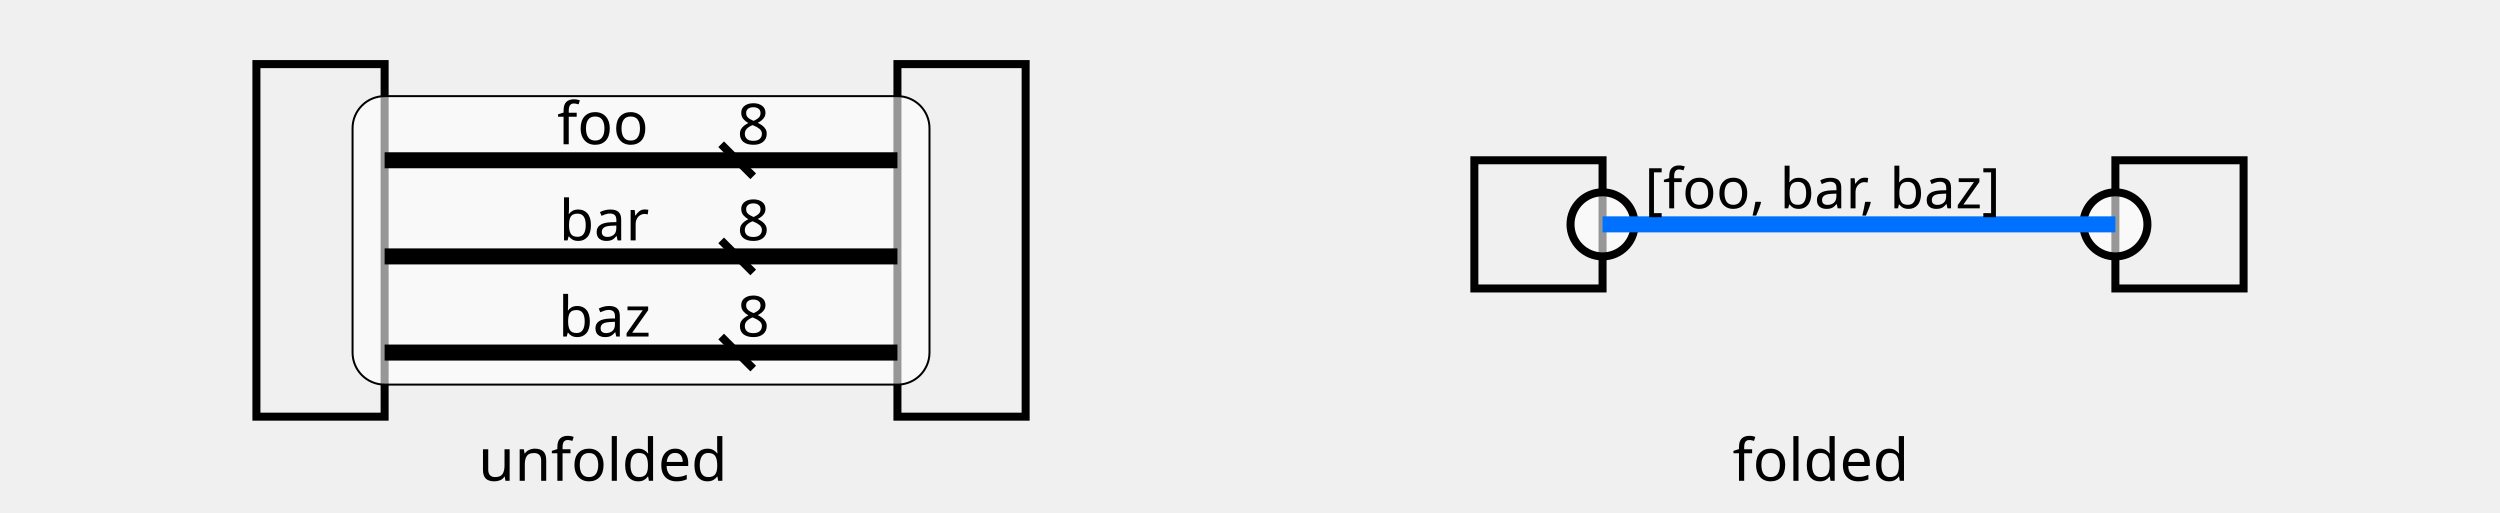
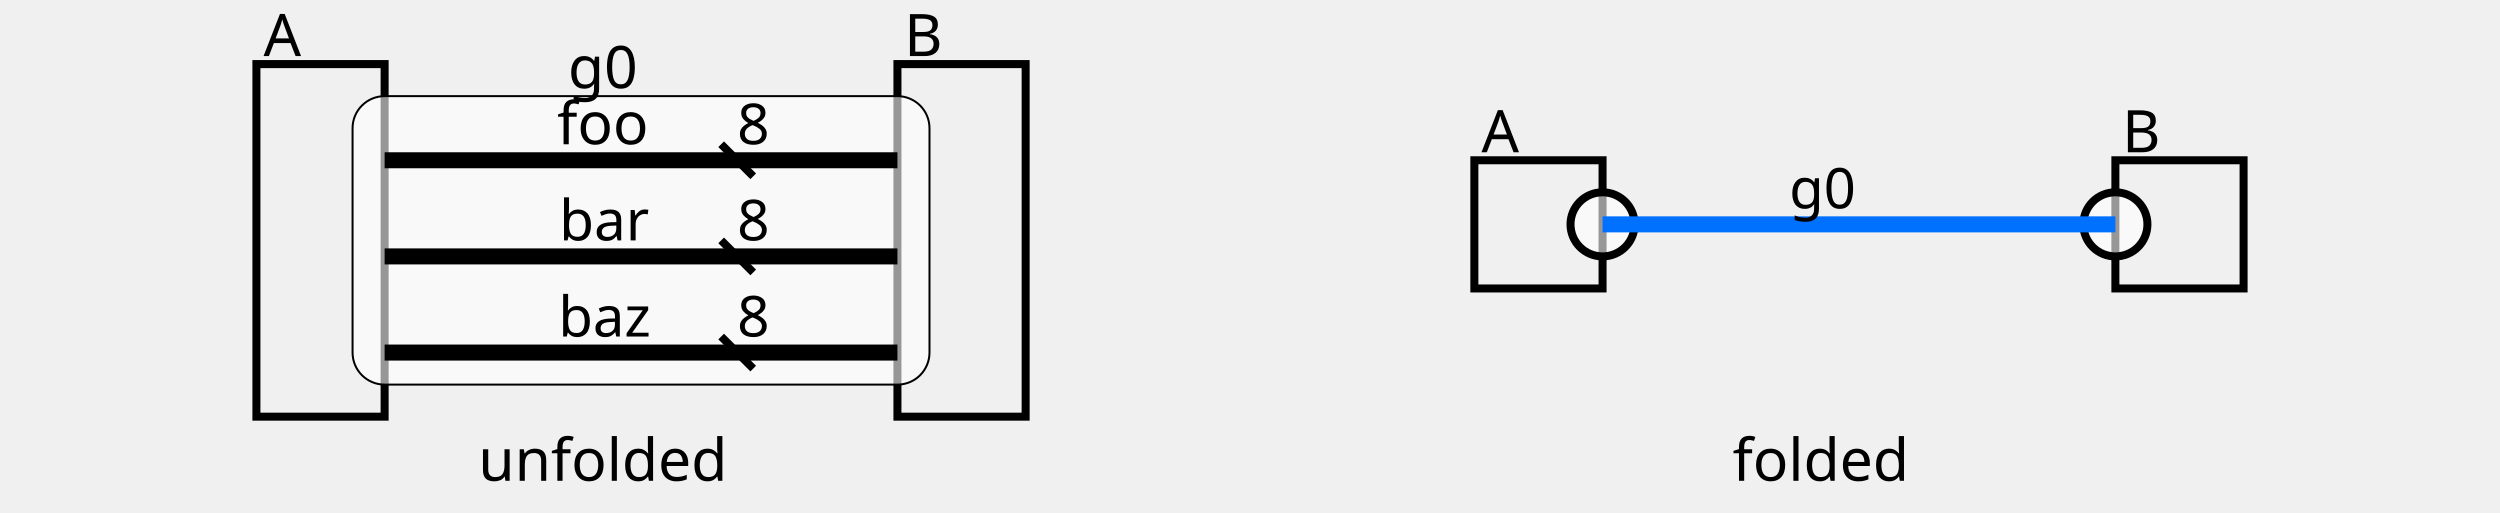
<svg xmlns="http://www.w3.org/2000/svg" width="624" height="128" viewBox="0 0 624 128" id="svg2" version="1.1">
  <defs id="defs4">
    <marker orient="auto" refY="0" refX="0" id="marker31268" style="overflow:visible">
      <path id="path31270" style="fill:#0069de;fill-opacity:1;fill-rule:evenodd;stroke:#0069de;stroke-width:0.625;stroke-linejoin:round;stroke-opacity:1" d="M 8.719,4.034 -2.207,0.016 8.719,-4.002 c -1.745,2.372 -1.735,5.617 -6e-7,8.035 z" transform="matrix(-1.1,0,0,-1.1,-1.1,0)" />
    </marker>
    <marker style="overflow:visible" id="marker15549" refX="0" refY="0" orient="auto">
      <path transform="matrix(0.4,0,0,0.4,2.96,0.4)" style="fill:#fff6d5;fill-opacity:1;fill-rule:evenodd;stroke:#000000;stroke-width:1pt;stroke-opacity:1" d="m -2.5,-1 c 0,2.76 -2.24,5 -5,5 -2.76,0 -5,-2.24 -5,-5 0,-2.76 2.24,-5 5,-5 2.76,0 5,2.24 5,5 z" id="path15551" />
    </marker>
    <marker style="overflow:visible" id="marker14559" refX="0" refY="0" orient="auto">
      <path transform="matrix(0.4,0,0,0.4,2.96,0.4)" style="fill:#007f00;fill-opacity:1;fill-rule:evenodd;stroke:#007f00;stroke-width:1pt;stroke-opacity:1" d="m -2.5,-1 c 0,2.76 -2.24,5 -5,5 -2.76,0 -5,-2.24 -5,-5 0,-2.76 2.24,-5 5,-5 2.76,0 5,2.24 5,5 z" id="path14561" />
    </marker>
    <marker style="overflow:visible" id="marker14281" refX="0" refY="0" orient="auto">
      <path transform="matrix(0.4,0,0,0.4,2.96,0.4)" style="fill:#000000;fill-opacity:1;fill-rule:evenodd;stroke:#000000;stroke-width:1pt;stroke-opacity:1" d="m -2.5,-1 c 0,2.76 -2.24,5 -5,5 -2.76,0 -5,-2.24 -5,-5 0,-2.76 2.24,-5 5,-5 2.76,0 5,2.24 5,5 z" id="path14283" />
    </marker>
    <marker style="overflow:visible" id="marker14005" refX="0" refY="0" orient="auto">
      <path transform="matrix(0.4,0,0,0.4,2.96,0.4)" style="fill:#000000;fill-opacity:1;fill-rule:evenodd;stroke:#ff0000;stroke-width:1pt;stroke-opacity:1" d="m -2.5,-1 c 0,2.76 -2.24,5 -5,5 -2.76,0 -5,-2.24 -5,-5 0,-2.76 2.24,-5 5,-5 2.76,0 5,2.24 5,5 z" id="path14007" />
    </marker>
    <marker style="overflow:visible" id="marker11994" refX="0" refY="0" orient="auto">
      <path transform="matrix(0.4,0,0,0.4,2.96,0.4)" style="fill:#000000;fill-opacity:1;fill-rule:evenodd;stroke:#ff0000;stroke-width:1pt;stroke-opacity:1" d="m -2.5,-1 c 0,2.76 -2.24,5 -5,5 -2.76,0 -5,-2.24 -5,-5 0,-2.76 2.24,-5 5,-5 2.76,0 5,2.24 5,5 z" id="path11996" />
    </marker>
    <marker style="overflow:visible" id="marker11712" refX="0" refY="0" orient="auto">
      <path transform="matrix(0.4,0,0,0.4,2.96,0.4)" style="fill:#000000;fill-opacity:1;fill-rule:evenodd;stroke:#ff0000;stroke-width:1pt;stroke-opacity:1" d="m -2.5,-1 c 0,2.76 -2.24,5 -5,5 -2.76,0 -5,-2.24 -5,-5 0,-2.76 2.24,-5 5,-5 2.76,0 5,2.24 5,5 z" id="path11714" />
    </marker>
    <marker style="overflow:visible" id="marker11454" refX="0" refY="0" orient="auto">
      <path transform="matrix(0.4,0,0,0.4,2.96,0.4)" style="fill:#000000;fill-opacity:1;fill-rule:evenodd;stroke:#ff0000;stroke-width:1pt;stroke-opacity:1" d="m -2.5,-1 c 0,2.76 -2.24,5 -5,5 -2.76,0 -5,-2.24 -5,-5 0,-2.76 2.24,-5 5,-5 2.76,0 5,2.24 5,5 z" id="path11456" />
    </marker>
    <marker style="overflow:visible" id="marker11088" refX="0" refY="0" orient="auto">
      <path transform="matrix(0.4,0,0,0.4,2.96,0.4)" style="fill:#000000;fill-opacity:1;fill-rule:evenodd;stroke:#ff0000;stroke-width:1pt;stroke-opacity:1" d="m -2.5,-1 c 0,2.76 -2.24,5 -5,5 -2.76,0 -5,-2.24 -5,-5 0,-2.76 2.24,-5 5,-5 2.76,0 5,2.24 5,5 z" id="path11090" />
    </marker>
    <marker orient="auto" refY="0" refX="0" id="marker8901" style="overflow:visible">
      <path id="path8903" style="fill:#007f00;fill-opacity:1;fill-rule:evenodd;stroke:#007f00;stroke-width:0.625;stroke-linejoin:round;stroke-opacity:1" d="M 8.719,4.034 -2.207,0.016 8.719,-4.002 c -1.745,2.372 -1.735,5.617 -6e-7,8.035 z" transform="matrix(-1.1,0,0,-1.1,-1.1,0)" />
    </marker>
    <marker orient="auto" refY="0" refX="0" id="marker8687" style="overflow:visible">
      <path id="path8689" style="fill:#007f00;fill-opacity:1;fill-rule:evenodd;stroke:#007f00;stroke-width:0.625;stroke-linejoin:round;stroke-opacity:1" d="M 8.719,4.034 -2.207,0.016 8.719,-4.002 c -1.745,2.372 -1.735,5.617 -6e-7,8.035 z" transform="matrix(-1.1,0,0,-1.1,-1.1,0)" />
    </marker>
    <marker style="overflow:visible" id="marker7926" refX="0" refY="0" orient="auto">
      <path transform="matrix(-1.1,0,0,-1.1,-1.1,0)" d="M 8.719,4.034 -2.207,0.016 8.719,-4.002 c -1.745,2.372 -1.735,5.617 -6e-7,8.035 z" style="fill:#ff0000;fill-opacity:1;fill-rule:evenodd;stroke:#ff0000;stroke-width:0.625;stroke-linejoin:round;stroke-opacity:1" id="path7928" />
    </marker>
    <marker style="overflow:visible" id="marker7730" refX="0" refY="0" orient="auto">
      <path transform="matrix(-1.1,0,0,-1.1,-1.1,0)" d="M 8.719,4.034 -2.207,0.016 8.719,-4.002 c -1.745,2.372 -1.735,5.617 -6e-7,8.035 z" style="fill:#ff0000;fill-opacity:1;fill-rule:evenodd;stroke:#ff0000;stroke-width:0.625;stroke-linejoin:round;stroke-opacity:1" id="path7732" />
    </marker>
    <marker style="overflow:visible" id="marker7414" refX="0" refY="0" orient="auto">
      <path transform="matrix(0.4,0,0,0.4,2.96,0.4)" style="fill:#ff0000;fill-opacity:1;fill-rule:evenodd;stroke:#ff0000;stroke-width:1pt;stroke-opacity:1" d="m -2.5,-1 c 0,2.76 -2.24,5 -5,5 -2.76,0 -5,-2.24 -5,-5 0,-2.76 2.24,-5 5,-5 2.76,0 5,2.24 5,5 z" id="path7416" />
    </marker>
    <marker style="overflow:visible" id="marker7230" refX="0" refY="0" orient="auto">
      <path transform="matrix(0.4,0,0,0.4,2.96,0.4)" style="fill:#ff0000;fill-opacity:1;fill-rule:evenodd;stroke:#ff0000;stroke-width:1pt;stroke-opacity:1" d="m -2.5,-1 c 0,2.76 -2.24,5 -5,5 -2.76,0 -5,-2.24 -5,-5 0,-2.76 2.24,-5 5,-5 2.76,0 5,2.24 5,5 z" id="path7232" />
    </marker>
    <marker style="overflow:visible" id="marker7052" refX="0" refY="0" orient="auto">
      <path transform="matrix(0.4,0,0,0.4,2.96,0.4)" style="fill:#ff0000;fill-opacity:1;fill-rule:evenodd;stroke:#ff0000;stroke-width:1pt;stroke-opacity:1" d="m -2.5,-1 c 0,2.76 -2.24,5 -5,5 -2.76,0 -5,-2.24 -5,-5 0,-2.76 2.24,-5 5,-5 2.76,0 5,2.24 5,5 z" id="path7054" />
    </marker>
    <marker style="overflow:visible" id="marker6880" refX="0" refY="0" orient="auto">
      <path transform="matrix(0.4,0,0,0.4,2.96,0.4)" style="fill:#ff0000;fill-opacity:1;fill-rule:evenodd;stroke:#ff0000;stroke-width:1pt;stroke-opacity:1" d="m -2.5,-1 c 0,2.76 -2.24,5 -5,5 -2.76,0 -5,-2.24 -5,-5 0,-2.76 2.24,-5 5,-5 2.76,0 5,2.24 5,5 z" id="path6882" />
    </marker>
    <marker style="overflow:visible" id="marker6714" refX="0" refY="0" orient="auto">
      <path transform="matrix(0.4,0,0,0.4,2.96,0.4)" style="fill:#ff0000;fill-opacity:1;fill-rule:evenodd;stroke:#ff0000;stroke-width:1pt;stroke-opacity:1" d="m -2.5,-1 c 0,2.76 -2.24,5 -5,5 -2.76,0 -5,-2.24 -5,-5 0,-2.76 2.24,-5 5,-5 2.76,0 5,2.24 5,5 z" id="path6716" />
    </marker>
    <marker style="overflow:visible" id="marker6554" refX="0" refY="0" orient="auto">
      <path transform="matrix(0.4,0,0,0.4,2.96,0.4)" style="fill:#ff0000;fill-opacity:1;fill-rule:evenodd;stroke:#ff0000;stroke-width:1pt;stroke-opacity:1" d="m -2.5,-1 c 0,2.76 -2.24,5 -5,5 -2.76,0 -5,-2.24 -5,-5 0,-2.76 2.24,-5 5,-5 2.76,0 5,2.24 5,5 z" id="path6556" />
    </marker>
    <marker orient="auto" refY="0" refX="0" id="Arrow2Mend" style="overflow:visible">
      <path id="path4217" style="fill:#000000;fill-opacity:1;fill-rule:evenodd;stroke:#000000;stroke-width:0.625;stroke-linejoin:round;stroke-opacity:1" d="M 8.719,4.034 -2.207,0.016 8.719,-4.002 c -1.745,2.372 -1.735,5.617 -6e-7,8.035 z" transform="scale(-0.6)" />
    </marker>
    <marker orient="auto" refY="0" refX="0" id="Arrow1Mend" style="overflow:visible">
      <path id="path4199" d="M 0,0 5,-5 -12.5,0 5,5 Z" style="fill:#000000;fill-opacity:1;fill-rule:evenodd;stroke:#000000;stroke-width:1pt;stroke-opacity:1" transform="matrix(-0.4,0,0,-0.4,-4,0)" />
    </marker>
    <marker orient="auto" refY="0" refX="0" id="Arrow1Send" style="overflow:visible">
      <path id="path4205" d="M 0,0 5,-5 -12.5,0 5,5 Z" style="fill:#000000;fill-opacity:1;fill-rule:evenodd;stroke:#000000;stroke-width:1pt;stroke-opacity:1" transform="matrix(-0.2,0,0,-0.2,-1.2,0)" />
    </marker>
    <marker orient="auto" refY="0" refX="0" id="Arrow2Mend-6" style="overflow:visible">
      <path id="path4217-9" style="fill:#000000;fill-opacity:1;fill-rule:evenodd;stroke:#000000;stroke-width:0.625;stroke-linejoin:round;stroke-opacity:1" d="M 8.719,4.034 -2.207,0.016 8.719,-4.002 c -1.745,2.372 -1.735,5.617 -6e-7,8.035 z" transform="scale(-0.6)" />
    </marker>
    <marker orient="auto" refY="0" refX="0" id="Arrow2Mend-1" style="overflow:visible">
      <path id="path4217-7" style="fill:#000000;fill-opacity:1;fill-rule:evenodd;stroke:#000000;stroke-width:0.625;stroke-linejoin:round;stroke-opacity:1" d="M 8.719,4.034 -2.207,0.016 8.719,-4.002 c -1.745,2.372 -1.735,5.617 -6e-7,8.035 z" transform="scale(-0.6)" />
    </marker>
    <marker orient="auto" refY="0" refX="0" id="Arrow2Mend-9" style="overflow:visible">
      <path id="path4217-4" style="fill:#000000;fill-opacity:1;fill-rule:evenodd;stroke:#000000;stroke-width:0.625;stroke-linejoin:round;stroke-opacity:1" d="M 8.719,4.034 -2.207,0.016 8.719,-4.002 c -1.745,2.372 -1.735,5.617 -6e-7,8.035 z" transform="scale(-0.6)" />
    </marker>
    <marker orient="auto" refY="0" refX="0" id="Arrow2Mend-9-9" style="overflow:visible">
      <path id="path4217-4-3" style="fill:#000000;fill-opacity:1;fill-rule:evenodd;stroke:#000000;stroke-width:0.625;stroke-linejoin:round;stroke-opacity:1" d="M 8.719,4.034 -2.207,0.016 8.719,-4.002 c -1.745,2.372 -1.735,5.617 -6e-7,8.035 z" transform="scale(-0.6)" />
    </marker>
    <marker orient="auto" refY="0" refX="0" id="Arrow2Mend-9-9-4" style="overflow:visible">
      <path id="path4217-4-3-9" style="fill:#000000;fill-opacity:1;fill-rule:evenodd;stroke:#000000;stroke-width:0.625;stroke-linejoin:round;stroke-opacity:1" d="M 8.719,4.034 -2.207,0.016 8.719,-4.002 c -1.745,2.372 -1.735,5.617 -6e-7,8.035 z" transform="scale(-0.6)" />
    </marker>
    <marker orient="auto" refY="0" refX="0" id="Arrow2Mend-9-9-3" style="overflow:visible">
      <path id="path4217-4-3-1" style="fill:#000000;fill-opacity:1;fill-rule:evenodd;stroke:#000000;stroke-width:0.625;stroke-linejoin:round;stroke-opacity:1" d="M 8.719,4.034 -2.207,0.016 8.719,-4.002 c -1.745,2.372 -1.735,5.617 -6e-7,8.035 z" transform="scale(-0.6)" />
    </marker>
    <marker orient="auto" refY="0" refX="0" id="Arrow2Mend-9-9-3-9" style="overflow:visible">
      <path id="path4217-4-3-1-6" style="fill:#000000;fill-opacity:1;fill-rule:evenodd;stroke:#000000;stroke-width:0.625;stroke-linejoin:round;stroke-opacity:1" d="M 8.719,4.034 -2.207,0.016 8.719,-4.002 c -1.745,2.372 -1.735,5.617 -6e-7,8.035 z" transform="scale(-0.6)" />
    </marker>
    <marker orient="auto" refY="0" refX="0" id="Arrow2Mend-9-9-4-1" style="overflow:visible">
      <path id="path4217-4-3-9-7" style="fill:#000000;fill-opacity:1;fill-rule:evenodd;stroke:#000000;stroke-width:0.625;stroke-linejoin:round;stroke-opacity:1" d="M 8.719,4.034 -2.207,0.016 8.719,-4.002 c -1.745,2.372 -1.735,5.617 -6e-7,8.035 z" transform="scale(-0.6)" />
    </marker>
    <marker orient="auto" refY="0" refX="0" id="Arrow2Mend-9-9-6" style="overflow:visible">
      <path id="path4217-4-3-0" style="fill:#000000;fill-opacity:1;fill-rule:evenodd;stroke:#000000;stroke-width:0.625;stroke-linejoin:round;stroke-opacity:1" d="M 8.719,4.034 -2.207,0.016 8.719,-4.002 c -1.745,2.372 -1.735,5.617 -6e-7,8.035 z" transform="scale(-0.6)" />
    </marker>
    <marker orient="auto" refY="0" refX="0" id="Arrow2Mend-9-2" style="overflow:visible">
      <path id="path4217-4-7" style="fill:#000000;fill-opacity:1;fill-rule:evenodd;stroke:#000000;stroke-width:0.625;stroke-linejoin:round;stroke-opacity:1" d="M 8.719,4.034 -2.207,0.016 8.719,-4.002 c -1.745,2.372 -1.735,5.617 -6e-7,8.035 z" transform="scale(-0.6)" />
    </marker>
    <marker orient="auto" refY="0" refX="0" id="Arrow2Mend-5" style="overflow:visible">
      <path id="path4217-44" style="fill:#000000;fill-opacity:1;fill-rule:evenodd;stroke:#000000;stroke-width:0.625;stroke-linejoin:round;stroke-opacity:1" d="M 8.719,4.034 -2.207,0.016 8.719,-4.002 c -1.745,2.372 -1.735,5.617 -6e-7,8.035 z" transform="scale(-0.6)" />
    </marker>
    <marker orient="auto" refY="0" refX="0" id="Arrow2Mend-9-6" style="overflow:visible">
      <path id="path4217-4-8" style="fill:#000000;fill-opacity:1;fill-rule:evenodd;stroke:#000000;stroke-width:0.625;stroke-linejoin:round;stroke-opacity:1" d="M 8.719,4.034 -2.207,0.016 8.719,-4.002 c -1.745,2.372 -1.735,5.617 -6e-7,8.035 z" transform="scale(-0.6)" />
    </marker>
    <marker orient="auto" refY="0" refX="0" id="Arrow2Mend-8" style="overflow:visible">
      <path id="path4217-6" style="fill:#000000;fill-opacity:1;fill-rule:evenodd;stroke:#000000;stroke-width:0.625;stroke-linejoin:round;stroke-opacity:1" d="M 8.719,4.034 -2.207,0.016 8.719,-4.002 c -1.745,2.372 -1.735,5.617 -6e-7,8.035 z" transform="scale(-0.6)" />
    </marker>
    <marker orient="auto" refY="0" refX="0" id="Arrow2Mend-9-9-8" style="overflow:visible">
      <path id="path4217-4-3-4" style="fill:#000000;fill-opacity:1;fill-rule:evenodd;stroke:#000000;stroke-width:0.625;stroke-linejoin:round;stroke-opacity:1" d="M 8.719,4.034 -2.207,0.016 8.719,-4.002 c -1.745,2.372 -1.735,5.617 -6e-7,8.035 z" transform="scale(-0.6)" />
    </marker>
    <marker orient="auto" refY="0" refX="0" id="Arrow2Mend-9-9-3-1" style="overflow:visible">
      <path id="path4217-4-3-1-65" style="fill:#000000;fill-opacity:1;fill-rule:evenodd;stroke:#000000;stroke-width:0.625;stroke-linejoin:round;stroke-opacity:1" d="M 8.719,4.034 -2.207,0.016 8.719,-4.002 c -1.745,2.372 -1.735,5.617 -6e-7,8.035 z" transform="scale(-0.6)" />
    </marker>
    <marker orient="auto" refY="0" refX="0" id="Arrow2Mend-9-9-4-7" style="overflow:visible">
      <path id="path4217-4-3-9-6" style="fill:#000000;fill-opacity:1;fill-rule:evenodd;stroke:#000000;stroke-width:0.625;stroke-linejoin:round;stroke-opacity:1" d="M 8.719,4.034 -2.207,0.016 8.719,-4.002 c -1.745,2.372 -1.735,5.617 -6e-7,8.035 z" transform="scale(-0.6)" />
    </marker>
    <marker orient="auto" refY="0" refX="0" id="DotM-1" style="overflow:visible">
      <path id="path5680-5" d="m -2.5,-1 c 0,2.76 -2.24,5 -5,5 -2.76,0 -5,-2.24 -5,-5 0,-2.76 2.24,-5 5,-5 2.76,0 5,2.24 5,5 z" style="fill:#000000;fill-opacity:1;fill-rule:evenodd;stroke:#000000;stroke-width:1pt;stroke-opacity:1" transform="matrix(0.4,0,0,0.4,2.96,0.4)" />
    </marker>
    <marker orient="auto" refY="0" refX="0" id="DotM-6" style="overflow:visible">
      <path id="path5680-6" d="m -2.5,-1 c 0,2.76 -2.24,5 -5,5 -2.76,0 -5,-2.24 -5,-5 0,-2.76 2.24,-5 5,-5 2.76,0 5,2.24 5,5 z" style="fill:#000000;fill-opacity:1;fill-rule:evenodd;stroke:#000000;stroke-width:1pt;stroke-opacity:1" transform="matrix(0.4,0,0,0.4,2.96,0.4)" />
    </marker>
    <marker orient="auto" refY="0" refX="0" id="DotM-0" style="overflow:visible">
      <path id="path5680-0" d="m -2.5,-1 c 0,2.76 -2.24,5 -5,5 -2.76,0 -5,-2.24 -5,-5 0,-2.76 2.24,-5 5,-5 2.76,0 5,2.24 5,5 z" style="fill:#007f00;fill-opacity:1;fill-rule:evenodd;stroke:#007f00;stroke-width:1pt;stroke-opacity:1" transform="matrix(0.4,0,0,0.4,2.96,0.4)" />
    </marker>
    <marker style="overflow:visible" id="marker7926-9" refX="0" refY="0" orient="auto">
      <path transform="matrix(-1.1,0,0,-1.1,-1.1,0)" d="M 8.719,4.034 -2.207,0.016 8.719,-4.002 c -1.745,2.372 -1.735,5.617 -6e-7,8.035 z" style="fill:#ff0000;fill-opacity:1;fill-rule:evenodd;stroke:#ff0000;stroke-width:0.625;stroke-linejoin:round;stroke-opacity:1" id="path7928-7" />
    </marker>
    <marker style="overflow:visible" id="marker7052-1" refX="0" refY="0" orient="auto">
      <path transform="matrix(0.4,0,0,0.4,2.96,0.4)" style="fill:#ff0000;fill-opacity:1;fill-rule:evenodd;stroke:#ff0000;stroke-width:1pt;stroke-opacity:1" d="m -2.5,-1 c 0,2.76 -2.24,5 -5,5 -2.76,0 -5,-2.24 -5,-5 0,-2.76 2.24,-5 5,-5 2.76,0 5,2.24 5,5 z" id="path7054-1" />
    </marker>
    <marker style="overflow:visible" id="marker7052-2" refX="0" refY="0" orient="auto">
      <path transform="matrix(0.4,0,0,0.4,2.96,0.4)" style="fill:#ff0000;fill-opacity:1;fill-rule:evenodd;stroke:#ff0000;stroke-width:1pt;stroke-opacity:1" d="m -2.5,-1 c 0,2.76 -2.24,5 -5,5 -2.76,0 -5,-2.24 -5,-5 0,-2.76 2.24,-5 5,-5 2.76,0 5,2.24 5,5 z" id="path7054-3" />
    </marker>
    <marker style="overflow:visible" id="marker9581-4" refX="0" refY="0" orient="auto">
      <path transform="matrix(-1.1,0,0,-1.1,-1.1,0)" d="M 8.719,4.034 -2.207,0.016 8.719,-4.002 c -1.745,2.372 -1.735,5.617 -6e-7,8.035 z" style="fill:#ff0000;fill-opacity:1;fill-rule:evenodd;stroke:#ff0000;stroke-width:0.625;stroke-linejoin:round;stroke-opacity:1" id="path9583-5" />
    </marker>
    <marker style="overflow:visible" id="marker9581-7" refX="0" refY="0" orient="auto">
      <path transform="matrix(-1.1,0,0,-1.1,-1.1,0)" d="M 8.719,4.034 -2.207,0.016 8.719,-4.002 c -1.745,2.372 -1.735,5.617 -6e-7,8.035 z" style="fill:#ff0000;fill-opacity:1;fill-rule:evenodd;stroke:#ff0000;stroke-width:0.625;stroke-linejoin:round;stroke-opacity:1" id="path9583-59" />
    </marker>
    <marker style="overflow:visible" id="marker7926-9-8" refX="0" refY="0" orient="auto">
      <path transform="matrix(-1.1,0,0,-1.1,-1.1,0)" d="M 8.719,4.034 -2.207,0.016 8.719,-4.002 c -1.745,2.372 -1.735,5.617 -6e-7,8.035 z" style="fill:#0069de;fill-opacity:1;fill-rule:evenodd;stroke:#0069de;stroke-width:0.625;stroke-linejoin:round;stroke-opacity:1" id="path7928-7-6" />
    </marker>
    <marker style="overflow:visible" id="marker7926-9-8-7" refX="0" refY="0" orient="auto">
      <path transform="matrix(-1.1,0,0,-1.1,-1.1,0)" d="M 8.719,4.034 -2.207,0.016 8.719,-4.002 c -1.745,2.372 -1.735,5.617 -6e-7,8.035 z" style="fill:#0069de;fill-opacity:1;fill-rule:evenodd;stroke:#0069de;stroke-width:0.625;stroke-linejoin:round;stroke-opacity:1" id="path7928-7-6-2" />
    </marker>
    <marker style="overflow:visible" id="marker9581-7-7" refX="0" refY="0" orient="auto">
      <path transform="matrix(-1.1,0,0,-1.1,-1.1,0)" d="M 8.719,4.034 -2.207,0.016 8.719,-4.002 c -1.745,2.372 -1.735,5.617 -6e-7,8.035 z" style="fill:#ff0000;fill-opacity:1;fill-rule:evenodd;stroke:#ff0000;stroke-width:0.625;stroke-linejoin:round;stroke-opacity:1" id="path9583-59-5" />
    </marker>
    <marker style="overflow:visible" id="marker7052-1-5" refX="0" refY="0" orient="auto">
      <path transform="matrix(0.4,0,0,0.4,2.96,0.4)" style="fill:#ff0000;fill-opacity:1;fill-rule:evenodd;stroke:#ff0000;stroke-width:1pt;stroke-opacity:1" d="m -2.5,-1 c 0,2.76 -2.24,5 -5,5 -2.76,0 -5,-2.24 -5,-5 0,-2.76 2.24,-5 5,-5 2.76,0 5,2.24 5,5 z" id="path7054-1-6" />
    </marker>
    <marker style="overflow:visible" id="marker9581-7-6" refX="0" refY="0" orient="auto">
      <path transform="matrix(-1.1,0,0,-1.1,-1.1,0)" d="M 8.719,4.034 -2.207,0.016 8.719,-4.002 c -1.745,2.372 -1.735,5.617 -6e-7,8.035 z" style="fill:#ff0000;fill-opacity:1;fill-rule:evenodd;stroke:#ff0000;stroke-width:0.625;stroke-linejoin:round;stroke-opacity:1" id="path9583-59-2" />
    </marker>
    <marker style="overflow:visible" id="marker7052-1-9" refX="0" refY="0" orient="auto">
      <path transform="matrix(0.4,0,0,0.4,2.96,0.4)" style="fill:#ff0000;fill-opacity:1;fill-rule:evenodd;stroke:#ff0000;stroke-width:1pt;stroke-opacity:1" d="m -2.5,-1 c 0,2.76 -2.24,5 -5,5 -2.76,0 -5,-2.24 -5,-5 0,-2.76 2.24,-5 5,-5 2.76,0 5,2.24 5,5 z" id="path7054-1-1" />
    </marker>
    <marker style="overflow:visible" id="marker7926-9-2" refX="0" refY="0" orient="auto">
      <path transform="matrix(-1.1,0,0,-1.1,-1.1,0)" d="M 8.719,4.034 -2.207,0.016 8.719,-4.002 c -1.745,2.372 -1.735,5.617 -6e-7,8.035 z" style="fill:#ff0000;fill-opacity:1;fill-rule:evenodd;stroke:#ff0000;stroke-width:0.625;stroke-linejoin:round;stroke-opacity:1" id="path7928-7-7" />
    </marker>
    <marker orient="auto" refY="0" refX="0" id="marker31268-6" style="overflow:visible">
      <path id="path31270-0" style="fill:#0069de;fill-opacity:1;fill-rule:evenodd;stroke:#0069de;stroke-width:0.625;stroke-linejoin:round;stroke-opacity:1" d="M 8.719,4.034 -2.207,0.016 8.719,-4.002 c -1.745,2.372 -1.735,5.617 -6e-7,8.035 z" transform="matrix(-1.1,0,0,-1.1,-1.1,0)" />
    </marker>
    <marker style="overflow:visible" id="marker7926-9-8-6" refX="0" refY="0" orient="auto">
      <path transform="matrix(-1.1,0,0,-1.1,-1.1,0)" d="M 8.719,4.034 -2.207,0.016 8.719,-4.002 c -1.745,2.372 -1.735,5.617 -6e-7,8.035 z" style="fill:#0069de;fill-opacity:1;fill-rule:evenodd;stroke:#0069de;stroke-width:0.625;stroke-linejoin:round;stroke-opacity:1" id="path7928-7-6-26" />
    </marker>
    <marker style="overflow:visible" id="marker7052-1-5-1" refX="0" refY="0" orient="auto">
      <path transform="matrix(0.4,0,0,0.4,2.96,0.4)" style="fill:#ff0000;fill-opacity:1;fill-rule:evenodd;stroke:#ff0000;stroke-width:1pt;stroke-opacity:1" d="m -2.5,-1 c 0,2.76 -2.24,5 -5,5 -2.76,0 -5,-2.24 -5,-5 0,-2.76 2.24,-5 5,-5 2.76,0 5,2.24 5,5 z" id="path7054-1-6-8" />
    </marker>
    <marker style="overflow:visible" id="marker9581" refX="0" refY="0" orient="auto">
      <path transform="matrix(-1.1,0,0,-1.1,-1.1,0)" d="M 8.719,4.034 -2.207,0.016 8.719,-4.002 c -1.745,2.372 -1.735,5.617 -6e-7,8.035 z" style="fill:#ff0000;fill-opacity:1;fill-rule:evenodd;stroke:#ff0000;stroke-width:0.625;stroke-linejoin:round;stroke-opacity:1" id="path9583" />
    </marker>
    <marker orient="auto" refY="0" refX="0" id="DotM-0-8" style="overflow:visible">
      <path id="path5680-0-5" d="m -2.5,-1 c 0,2.76 -2.24,5 -5,5 -2.76,0 -5,-2.24 -5,-5 0,-2.76 2.24,-5 5,-5 2.76,0 5,2.24 5,5 z" style="fill:#007f00;fill-opacity:1;fill-rule:evenodd;stroke:#007f00;stroke-width:1pt;stroke-opacity:1" transform="matrix(0.4,0,0,0.4,2.96,0.4)" />
    </marker>
    <marker style="overflow:visible" id="marker7730-6" refX="0" refY="0" orient="auto">
      <path transform="matrix(-1.1,0,0,-1.1,-1.1,0)" d="M 8.719,4.034 -2.207,0.016 8.719,-4.002 c -1.745,2.372 -1.735,5.617 -6e-7,8.035 z" style="fill:#ff0000;fill-opacity:1;fill-rule:evenodd;stroke:#ff0000;stroke-width:0.625;stroke-linejoin:round;stroke-opacity:1" id="path7732-1" />
    </marker>
    <marker style="overflow:visible" id="marker7926-1" refX="0" refY="0" orient="auto">
      <path transform="matrix(-1.1,0,0,-1.1,-1.1,0)" d="M 8.719,4.034 -2.207,0.016 8.719,-4.002 c -1.745,2.372 -1.735,5.617 -6e-7,8.035 z" style="fill:#ff0000;fill-opacity:1;fill-rule:evenodd;stroke:#ff0000;stroke-width:0.625;stroke-linejoin:round;stroke-opacity:1" id="path7928-5" />
    </marker>
    <marker style="overflow:visible" id="marker7414-9" refX="0" refY="0" orient="auto">
      <path transform="matrix(0.4,0,0,0.4,2.96,0.4)" style="fill:#ff0000;fill-opacity:1;fill-rule:evenodd;stroke:#ff0000;stroke-width:1pt;stroke-opacity:1" d="m -2.5,-1 c 0,2.76 -2.24,5 -5,5 -2.76,0 -5,-2.24 -5,-5 0,-2.76 2.24,-5 5,-5 2.76,0 5,2.24 5,5 z" id="path7416-8" />
    </marker>
    <marker style="overflow:visible" id="marker6554-4" refX="0" refY="0" orient="auto">
      <path transform="matrix(0.4,0,0,0.4,2.96,0.4)" style="fill:#ff0000;fill-opacity:1;fill-rule:evenodd;stroke:#ff0000;stroke-width:1pt;stroke-opacity:1" d="m -2.5,-1 c 0,2.76 -2.24,5 -5,5 -2.76,0 -5,-2.24 -5,-5 0,-2.76 2.24,-5 5,-5 2.76,0 5,2.24 5,5 z" id="path6556-8" />
    </marker>
    <marker style="overflow:visible" id="marker6714-1" refX="0" refY="0" orient="auto">
      <path transform="matrix(0.4,0,0,0.4,2.96,0.4)" style="fill:#ff0000;fill-opacity:1;fill-rule:evenodd;stroke:#ff0000;stroke-width:1pt;stroke-opacity:1" d="m -2.5,-1 c 0,2.76 -2.24,5 -5,5 -2.76,0 -5,-2.24 -5,-5 0,-2.76 2.24,-5 5,-5 2.76,0 5,2.24 5,5 z" id="path6716-0" />
    </marker>
    <marker style="overflow:visible" id="marker7230-3" refX="0" refY="0" orient="auto">
      <path transform="matrix(0.4,0,0,0.4,2.96,0.4)" style="fill:#ff0000;fill-opacity:1;fill-rule:evenodd;stroke:#ff0000;stroke-width:1pt;stroke-opacity:1" d="m -2.5,-1 c 0,2.76 -2.24,5 -5,5 -2.76,0 -5,-2.24 -5,-5 0,-2.76 2.24,-5 5,-5 2.76,0 5,2.24 5,5 z" id="path7232-0" />
    </marker>
    <marker style="overflow:visible" id="marker6880-4" refX="0" refY="0" orient="auto">
      <path transform="matrix(0.4,0,0,0.4,2.96,0.4)" style="fill:#ff0000;fill-opacity:1;fill-rule:evenodd;stroke:#ff0000;stroke-width:1pt;stroke-opacity:1" d="m -2.5,-1 c 0,2.76 -2.24,5 -5,5 -2.76,0 -5,-2.24 -5,-5 0,-2.76 2.24,-5 5,-5 2.76,0 5,2.24 5,5 z" id="path6882-4" />
    </marker>
    <marker style="overflow:visible" id="marker7052-4" refX="0" refY="0" orient="auto">
      <path transform="matrix(0.4,0,0,0.4,2.96,0.4)" style="fill:#ff0000;fill-opacity:1;fill-rule:evenodd;stroke:#ff0000;stroke-width:1pt;stroke-opacity:1" d="m -2.5,-1 c 0,2.76 -2.24,5 -5,5 -2.76,0 -5,-2.24 -5,-5 0,-2.76 2.24,-5 5,-5 2.76,0 5,2.24 5,5 z" id="path7054-4" />
    </marker>
    <marker orient="auto" refY="0" refX="0" id="marker8687-1" style="overflow:visible">
      <path id="path8689-7" style="fill:#007f00;fill-opacity:1;fill-rule:evenodd;stroke:#007f00;stroke-width:0.625;stroke-linejoin:round;stroke-opacity:1" d="M 8.719,4.034 -2.207,0.016 8.719,-4.002 c -1.745,2.372 -1.735,5.617 -6e-7,8.035 z" transform="matrix(-1.1,0,0,-1.1,-1.1,0)" />
    </marker>
    <marker orient="auto" refY="0" refX="0" id="marker8901-5" style="overflow:visible">
      <path id="path8903-9" style="fill:#007f00;fill-opacity:1;fill-rule:evenodd;stroke:#007f00;stroke-width:0.625;stroke-linejoin:round;stroke-opacity:1" d="M 8.719,4.034 -2.207,0.016 8.719,-4.002 c -1.745,2.372 -1.735,5.617 -6e-7,8.035 z" transform="matrix(-1.1,0,0,-1.1,-1.1,0)" />
    </marker>
    <marker style="overflow:visible" id="marker9581-2" refX="0" refY="0" orient="auto">
      <path transform="matrix(-1.1,0,0,-1.1,-1.1,0)" d="M 8.719,4.034 -2.207,0.016 8.719,-4.002 c -1.745,2.372 -1.735,5.617 -6e-7,8.035 z" style="fill:#ff0000;fill-opacity:1;fill-rule:evenodd;stroke:#ff0000;stroke-width:0.625;stroke-linejoin:round;stroke-opacity:1" id="path9583-7" />
    </marker>
    <marker orient="auto" refY="0" refX="0" id="marker8901-5-6" style="overflow:visible">
      <path id="path8903-9-0" style="fill:#007f00;fill-opacity:1;fill-rule:evenodd;stroke:#007f00;stroke-width:0.625;stroke-linejoin:round;stroke-opacity:1" d="M 8.719,4.034 -2.207,0.016 8.719,-4.002 c -1.745,2.372 -1.735,5.617 -6e-7,8.035 z" transform="matrix(-1.1,0,0,-1.1,-1.1,0)" />
    </marker>
    <marker style="overflow:visible" id="marker7052-1-9-7" refX="0" refY="0" orient="auto">
      <path transform="matrix(0.4,0,0,0.4,2.96,0.4)" style="fill:#ff0000;fill-opacity:1;fill-rule:evenodd;stroke:#ff0000;stroke-width:1pt;stroke-opacity:1" d="m -2.5,-1 c 0,2.76 -2.24,5 -5,5 -2.76,0 -5,-2.24 -5,-5 0,-2.76 2.24,-5 5,-5 2.76,0 5,2.24 5,5 z" id="path7054-1-1-5" />
    </marker>
    <marker style="overflow:visible" id="marker7926-9-2-9" refX="0" refY="0" orient="auto">
      <path transform="matrix(-1.1,0,0,-1.1,-1.1,0)" d="M 8.719,4.034 -2.207,0.016 8.719,-4.002 c -1.745,2.372 -1.735,5.617 -6e-7,8.035 z" style="fill:#ff0000;fill-opacity:1;fill-rule:evenodd;stroke:#ff0000;stroke-width:0.625;stroke-linejoin:round;stroke-opacity:1" id="path7928-7-7-2" />
    </marker>
    <marker style="overflow:visible" id="marker7052-1-5-1-9" refX="0" refY="0" orient="auto">
      <path transform="matrix(0.4,0,0,0.4,2.96,0.4)" style="fill:#ff0000;fill-opacity:1;fill-rule:evenodd;stroke:#ff0000;stroke-width:1pt;stroke-opacity:1" d="m -2.5,-1 c 0,2.76 -2.24,5 -5,5 -2.76,0 -5,-2.24 -5,-5 0,-2.76 2.24,-5 5,-5 2.76,0 5,2.24 5,5 z" id="path7054-1-6-8-7" />
    </marker>
    <marker orient="auto" refY="0" refX="0" id="marker31268-4" style="overflow:visible">
      <path id="path31270-5" style="fill:#0069de;fill-opacity:1;fill-rule:evenodd;stroke:#0069de;stroke-width:0.625;stroke-linejoin:round;stroke-opacity:1" d="M 8.719,4.034 -2.207,0.016 8.719,-4.002 c -1.745,2.372 -1.735,5.617 -6e-7,8.035 z" transform="matrix(-1.1,0,0,-1.1,-1.1,0)" />
    </marker>
    <marker style="overflow:visible" id="marker7926-9-8-2" refX="0" refY="0" orient="auto">
      <path transform="matrix(-1.1,0,0,-1.1,-1.1,0)" d="M 8.719,4.034 -2.207,0.016 8.719,-4.002 c -1.745,2.372 -1.735,5.617 -6e-7,8.035 z" style="fill:#0069de;fill-opacity:1;fill-rule:evenodd;stroke:#0069de;stroke-width:0.625;stroke-linejoin:round;stroke-opacity:1" id="path7928-7-6-5" />
    </marker>
    <marker style="overflow:visible" id="marker7052-2-4" refX="0" refY="0" orient="auto">
      <path transform="matrix(0.4,0,0,0.4,2.96,0.4)" style="fill:#ff0000;fill-opacity:1;fill-rule:evenodd;stroke:#ff0000;stroke-width:1pt;stroke-opacity:1" d="m -2.5,-1 c 0,2.76 -2.24,5 -5,5 -2.76,0 -5,-2.24 -5,-5 0,-2.76 2.24,-5 5,-5 2.76,0 5,2.24 5,5 z" id="path7054-3-7" />
    </marker>
    <marker style="overflow:visible" id="marker7926-9-4" refX="0" refY="0" orient="auto">
      <path transform="matrix(-1.1,0,0,-1.1,-1.1,0)" d="M 8.719,4.034 -2.207,0.016 8.719,-4.002 c -1.745,2.372 -1.735,5.617 -6e-7,8.035 z" style="fill:#ff0000;fill-opacity:1;fill-rule:evenodd;stroke:#ff0000;stroke-width:0.625;stroke-linejoin:round;stroke-opacity:1" id="path7928-7-4" />
    </marker>
    <marker style="overflow:visible" id="marker7052-1-3" refX="0" refY="0" orient="auto">
      <path transform="matrix(0.4,0,0,0.4,2.96,0.4)" style="fill:#ff0000;fill-opacity:1;fill-rule:evenodd;stroke:#ff0000;stroke-width:1pt;stroke-opacity:1" d="m -2.5,-1 c 0,2.76 -2.24,5 -5,5 -2.76,0 -5,-2.24 -5,-5 0,-2.76 2.24,-5 5,-5 2.76,0 5,2.24 5,5 z" id="path7054-1-0" />
    </marker>
    <marker style="overflow:visible" id="marker9581-7-78" refX="0" refY="0" orient="auto">
      <path transform="matrix(-1.1,0,0,-1.1,-1.1,0)" d="M 8.719,4.034 -2.207,0.016 8.719,-4.002 c -1.745,2.372 -1.735,5.617 -6e-7,8.035 z" style="fill:#ff0000;fill-opacity:1;fill-rule:evenodd;stroke:#ff0000;stroke-width:0.625;stroke-linejoin:round;stroke-opacity:1" id="path9583-59-6" />
    </marker>
    <marker style="overflow:visible" id="marker14559-4" refX="0" refY="0" orient="auto">
      <path transform="matrix(0.4,0,0,0.4,2.96,0.4)" style="fill:#0069de;fill-opacity:1;fill-rule:evenodd;stroke:#0069de;stroke-width:1pt;stroke-opacity:1" d="m -2.5,-1 c 0,2.76 -2.24,5 -5,5 -2.76,0 -5,-2.24 -5,-5 0,-2.76 2.24,-5 5,-5 2.76,0 5,2.24 5,5 z" id="path14561-3" />
    </marker>
  </defs>
  <g id="layer1" transform="translate(0,-540.3622)">
    <rect y="556.362" x="64" height="88" width="32" id="rect2662-6" style="fill:none;stroke:#000000;stroke-width:2;stroke-linecap:round;stroke-miterlimit:4;stroke-dasharray:none;stroke-opacity:1;stop-color:#000000" />
    <rect style="fill:none;stroke:#000000;stroke-width:2;stroke-linecap:round;stroke-miterlimit:4;stroke-dasharray:none;stroke-opacity:1;stop-color:#000000" id="rect2662-5-2" width="32" height="88" x="224" y="556.362" />
    <text id="text2698-1" y="660.362" x="160" style="font-style:normal;font-weight:normal;font-size:14.667px;line-height:1.25;font-family:sans-serif;text-align:center;letter-spacing:0px;word-spacing:0px;text-anchor:middle;fill:#000000;fill-opacity:1;stroke:none" xml:space="preserve">
      <tspan y="660.362" x="160" id="tspan2696-2">unfolded</tspan>
    </text>
    <rect ry="8" y="564.362" x="88" height="72" width="144" id="rect2662-6-9-3" style="fill:#ffffff;fill-opacity:0.592;stroke:#000000;stroke-width:0.5;stroke-linecap:round;stroke-miterlimit:4;stroke-dasharray:none;stroke-opacity:1;stop-color:#000000" />
    <path style="fill:none;stroke:#000000;stroke-width:4;stroke-linecap:butt;stroke-linejoin:miter;stroke-miterlimit:4;stroke-dasharray:none;stroke-opacity:1" d="m 96,580.362 128,1e-4" id="path2694-5-0" />
    <path id="path2694-9" d="m 96,604.362 128,1e-4" style="fill:none;stroke:#000000;stroke-width:4;stroke-linecap:butt;stroke-linejoin:miter;stroke-miterlimit:4;stroke-dasharray:none;stroke-opacity:1" />
    <path style="fill:none;stroke:#000000;stroke-width:4;stroke-linecap:butt;stroke-linejoin:miter;stroke-miterlimit:4;stroke-dasharray:none;stroke-opacity:1" d="m 96,628.362 128,1e-4" id="path2694-3-7" />
    <text xml:space="preserve" style="font-style:normal;font-weight:normal;font-size:14.667px;line-height:1.25;font-family:sans-serif;text-align:center;letter-spacing:0px;word-spacing:0px;text-anchor:middle;fill:#000000;fill-opacity:1;stroke:none" x="160" y="576.362" id="text2698-6-61">
      <tspan id="tspan2696-0-8" x="160" y="576.362">foo</tspan>
    </text>
    <text xml:space="preserve" style="font-style:normal;font-weight:normal;font-size:14.14px;line-height:1.25;font-family:sans-serif;text-align:center;letter-spacing:0px;word-spacing:0px;text-anchor:middle;fill:#000000;fill-opacity:1;stroke:none" x="160" y="600.362" id="text2698-6-7">
      <tspan id="tspan2696-0-9" x="160" y="600.362" style="font-size:14.14px">bar</tspan>
    </text>
    <text xml:space="preserve" style="font-style:normal;font-weight:normal;font-size:14px;line-height:1.25;font-family:sans-serif;text-align:center;letter-spacing:0px;word-spacing:0px;text-anchor:middle;fill:#000000;fill-opacity:1;stroke:none" x="160" y="624.362" id="text2698-6-2">
      <tspan id="tspan2696-0-0" x="160" y="624.362" style="font-size:14px">baz</tspan>
    </text>
    <rect style="fill:none;stroke:#000000;stroke-width:2;stroke-linecap:round;stroke-miterlimit:4;stroke-dasharray:none;stroke-opacity:1;stop-color:#000000" id="rect2662-6-2" width="32" height="32" x="368" y="580.362" />
    <rect y="580.362" x="528" height="32" width="32" id="rect2662-5-2-3" style="fill:none;stroke:#000000;stroke-width:2;stroke-linecap:round;stroke-miterlimit:4;stroke-dasharray:none;stroke-opacity:1;stop-color:#000000" />
    <text xml:space="preserve" style="font-style:normal;font-weight:normal;font-size:14.667px;line-height:1.25;font-family:sans-serif;text-align:center;letter-spacing:0px;word-spacing:0px;text-anchor:middle;fill:#000000;fill-opacity:1;stroke:none" x="464" y="660.362" id="text2698-1-7">
      <tspan id="tspan2696-2-5" x="464" y="660.362">folded</tspan>
    </text>
    <rect ry="8" y="588.362" x="392" height="16" width="16" id="rect2662-6-9-9" style="fill:#ffffff;fill-opacity:0.592;stroke:#000000;stroke-width:2;stroke-linecap:round;stroke-miterlimit:4;stroke-dasharray:none;stroke-opacity:1;stop-color:#000000" />
    <rect style="fill:#ffffff;fill-opacity:0.592;stroke:#000000;stroke-width:2;stroke-linecap:round;stroke-miterlimit:4;stroke-dasharray:none;stroke-opacity:1;stop-color:#000000" id="rect2662-6-9-3-2" width="16" height="16" x="520" y="588.362" ry="8" />
    <path id="path2694-5-0-2" d="m 400,596.362 128,1.6e-4" style="fill:none;stroke:#0071ff;stroke-width:4;stroke-linecap:butt;stroke-linejoin:miter;stroke-miterlimit:4;stroke-dasharray:none;stroke-dashoffset:0;stroke-opacity:1" />
    <text id="text2698-6-61-7" y="592.362" x="464" style="font-style:normal;font-weight:normal;font-size:14px;line-height:1.25;font-family:sans-serif;text-align:center;letter-spacing:0px;word-spacing:0px;text-anchor:middle;fill:#000000;fill-opacity:1;stroke:none" xml:space="preserve">
-       <tspan y="592.362" x="464" id="tspan2696-0-8-3" style="font-size:14px">[foo, bar, baz]</tspan>
+       <tspan y="592.362" x="464" id="tspan2696-0-8-3" style="font-size:14px">g0</tspan>
    </text>
    <path id="path2694-5-0-3" d="m 188,608.362 -8,-8" style="fill:none;stroke:#000000;stroke-width:2;stroke-linecap:butt;stroke-linejoin:miter;stroke-miterlimit:4;stroke-dasharray:none;stroke-opacity:1" />
    <text id="text2698-6-7-6" y="600.362" x="184" style="font-style:normal;font-weight:normal;font-size:14.14px;line-height:1.25;font-family:sans-serif;text-align:center;letter-spacing:0px;word-spacing:0px;text-anchor:middle;fill:#000000;fill-opacity:1;stroke:none" xml:space="preserve">
      <tspan style="font-size:14.14px;text-align:start;text-anchor:start" y="600.362" x="184" id="tspan2696-0-9-7">8</tspan>
    </text>
    <path style="fill:none;stroke:#000000;stroke-width:2;stroke-linecap:butt;stroke-linejoin:miter;stroke-miterlimit:4;stroke-dasharray:none;stroke-opacity:1" d="m 188,632.362 -8,-8" id="path2694-5-0-3-5" />
    <text xml:space="preserve" style="font-style:normal;font-weight:normal;font-size:14.14px;line-height:1.25;font-family:sans-serif;text-align:center;letter-spacing:0px;word-spacing:0px;text-anchor:middle;fill:#000000;fill-opacity:1;stroke:none" x="184" y="624.362" id="text2698-6-7-6-3">
      <tspan id="tspan2696-0-9-7-5" x="184" y="624.362" style="font-size:14.14px;text-align:start;text-anchor:start">8</tspan>
    </text>
    <path style="fill:none;stroke:#000000;stroke-width:2;stroke-linecap:butt;stroke-linejoin:miter;stroke-miterlimit:4;stroke-dasharray:none;stroke-opacity:1" d="m 188,584.362 -8,-8" id="path2694-5-0-3-6" />
    <text xml:space="preserve" style="font-style:normal;font-weight:normal;font-size:14.14px;line-height:1.25;font-family:sans-serif;text-align:center;letter-spacing:0px;word-spacing:0px;text-anchor:middle;fill:#000000;fill-opacity:1;stroke:none" x="184" y="576.362" id="text2698-6-7-6-2">
      <tspan id="tspan2696-0-9-7-9" x="184" y="576.362" style="font-size:14.14px;text-align:start;text-anchor:start">8</tspan>
    </text>
+     <text xml:space="preserve" style="font-style:normal;font-weight:normal;font-size:14.667px;line-height:1.25;font-family:sans-serif;text-align:center;letter-spacing:0px;word-spacing:0px;text-anchor:middle;fill:#000000;fill-opacity:1;stroke:none" x="80" y="554.362" id="text2698-1-3">
+       <tspan id="tspan2696-2-6" x="80" y="554.362">A</tspan>
+     </text>
+     <text id="text2698-1-3-7" y="554.362" x="240" style="font-style:normal;font-weight:normal;font-size:14.667px;line-height:1.25;font-family:sans-serif;text-align:center;letter-spacing:0px;word-spacing:0px;text-anchor:middle;fill:#000000;fill-opacity:1;stroke:none" xml:space="preserve">
+       <tspan y="554.362" x="240" id="tspan2696-2-6-5">B</tspan>
+     </text>
+     <text id="text2698-1-3-3" y="578.362" x="384" style="font-style:normal;font-weight:normal;font-size:14.667px;line-height:1.25;font-family:sans-serif;text-align:center;letter-spacing:0px;word-spacing:0px;text-anchor:middle;fill:#000000;fill-opacity:1;stroke:none" xml:space="preserve">
+       <tspan y="578.362" x="384" id="tspan2696-2-6-56">A</tspan>
+     </text>
+     <text id="text2698-1-3-2" y="578.362" x="544" style="font-style:normal;font-weight:normal;font-size:14.667px;line-height:1.25;font-family:sans-serif;text-align:center;letter-spacing:0px;word-spacing:0px;text-anchor:middle;fill:#000000;fill-opacity:1;stroke:none" xml:space="preserve">
+       <tspan y="578.362" x="544" id="tspan2696-2-6-9">B</tspan>
+     </text>
+     <text id="text2698-6-61-3" y="562.362" x="160" style="font-style:normal;font-weight:normal;font-size:14.667px;line-height:1.25;font-family:sans-serif;text-align:center;letter-spacing:0px;word-spacing:0px;text-anchor:middle;fill:#000000;fill-opacity:1;stroke:none" xml:space="preserve">
+       <tspan y="562.362" x="160" id="tspan2696-0-8-6">g0</tspan>
+     </text>
  </g>
</svg>
